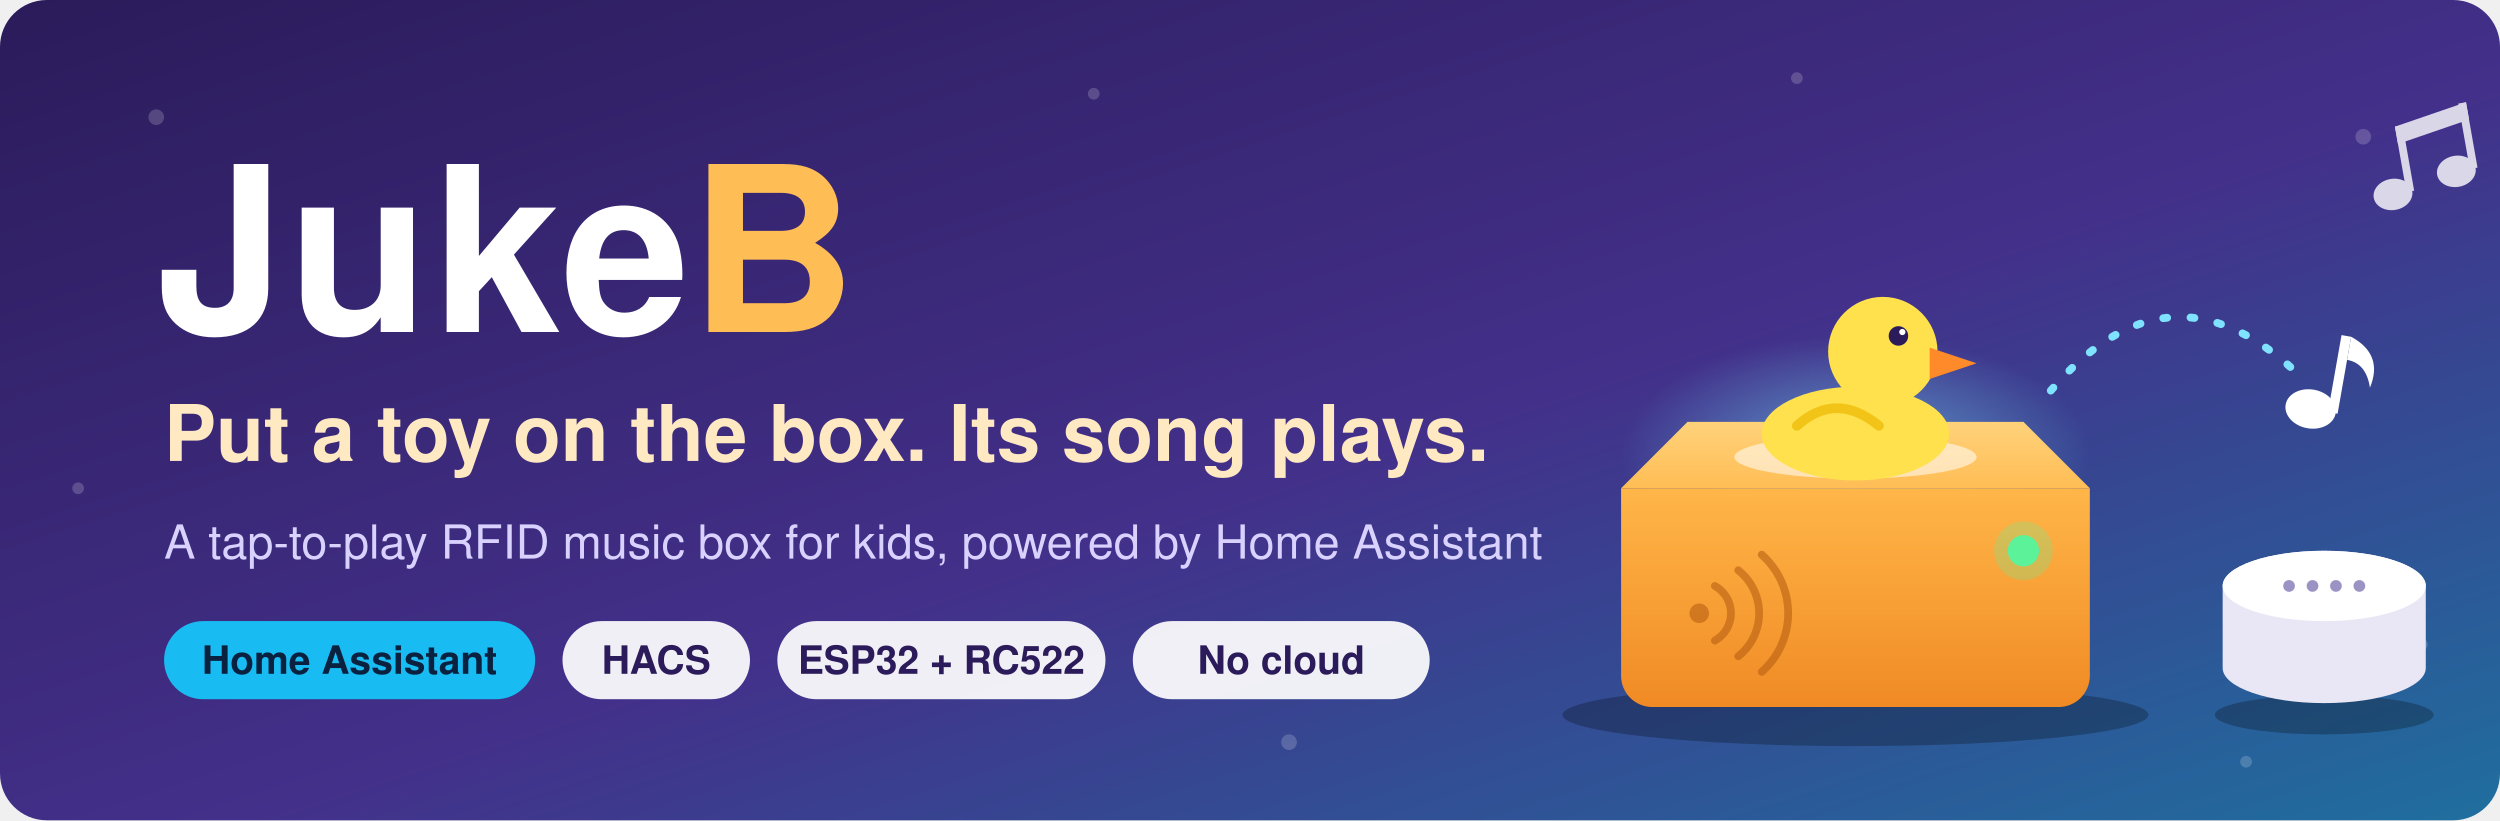
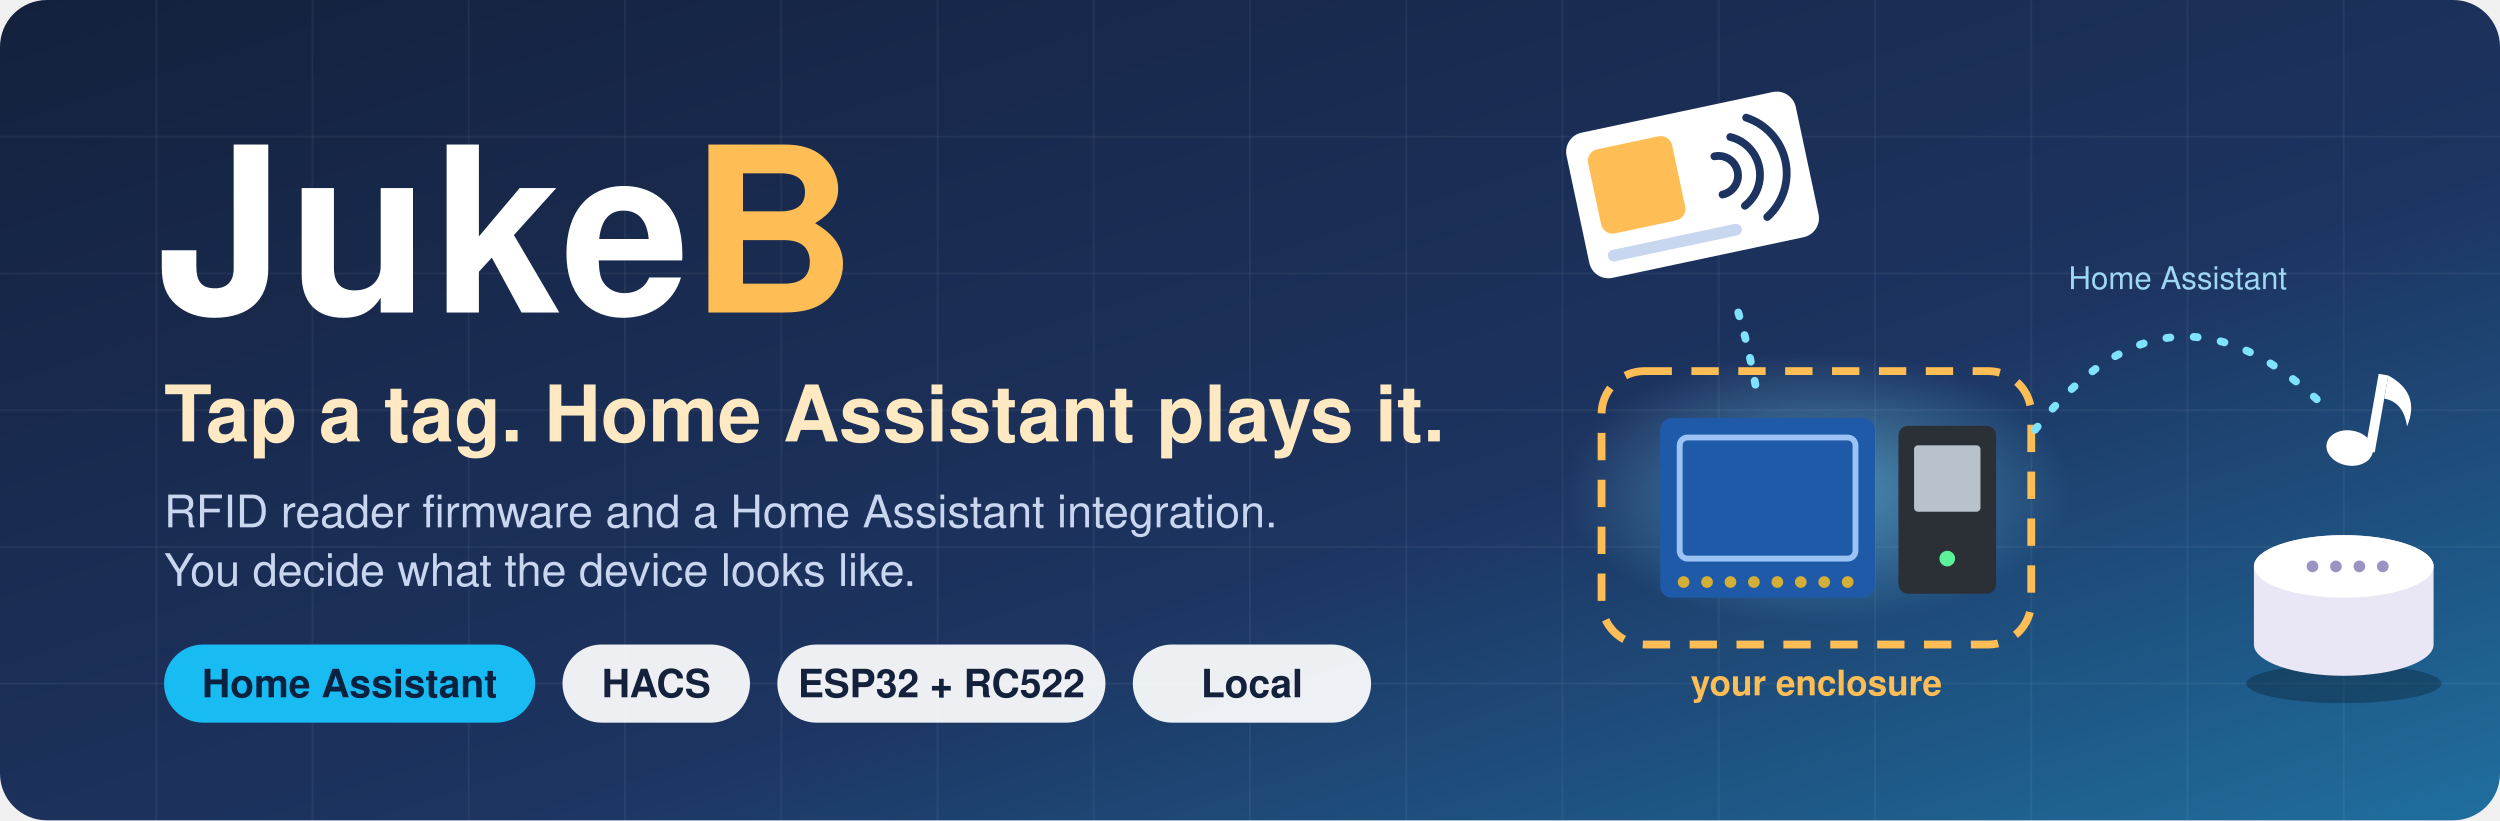
<svg xmlns="http://www.w3.org/2000/svg" viewBox="0 0 1280 420" width="1280" height="420" font-family="'Trebuchet MS', 'Segoe UI', Helvetica, Arial, sans-serif">
  <defs>
-     <linearGradient id="sky" x1="0" y1="0" x2="1" y2="1">
-       <stop offset="0" stop-color="#2b1b5a" />
-       <stop offset="0.55" stop-color="#43308a" />
+     <linearGradient id="bg" x1="0" y1="0" x2="1" y2="1">
+       <stop offset="0" stop-color="#14213d" />
+       <stop offset="0.6" stop-color="#1d3461" />
      <stop offset="1" stop-color="#1f6f9f" />
    </linearGradient>
-     <linearGradient id="wood" x1="0" y1="0" x2="0" y2="1">
-       <stop offset="0" stop-color="#ffb648" />
-       <stop offset="1" stop-color="#f08a24" />
-     </linearGradient>
-     <linearGradient id="woodTop" x1="0" y1="0" x2="0" y2="1">
-       <stop offset="0" stop-color="#ffd27a" />
-       <stop offset="1" stop-color="#ffbd55" />
-     </linearGradient>
    <radialGradient id="glow" cx="0.5" cy="0.5" r="0.5">
-       <stop offset="0" stop-color="#7fe3ff" stop-opacity="0.55" />
+       <stop offset="0" stop-color="#7fe3ff" stop-opacity="0.5" />
      <stop offset="1" stop-color="#7fe3ff" stop-opacity="0" />
    </radialGradient>
  </defs>
-   <rect width="1280" height="420" rx="24" fill="url(#sky)" />
-   <g fill="#ffffff" opacity="0.18">
-     <circle cx="80" cy="60" r="4" />
-     <circle cx="210" cy="350" r="3" />
-     <circle cx="560" cy="48" r="3" />
-     <circle cx="1210" cy="70" r="4" />
-     <circle cx="1240" cy="330" r="3" />
-     <circle cx="660" cy="380" r="4" />
-     <circle cx="40" cy="250" r="3" />
-     <circle cx="1150" cy="390" r="3" />
-     <circle cx="920" cy="40" r="3" />
+   <rect width="1280" height="420" rx="24" fill="url(#bg)" />
+   <g stroke="#ffffff" stroke-opacity="0.05">
+     <path d="M0 70 H1280 M0 140 H1280 M0 210 H1280 M0 280 H1280 M0 350 H1280" />
+     <path d="M80 0 V420 M160 0 V420 M240 0 V420 M320 0 V420 M400 0 V420 M480 0 V420 M560 0 V420 M640 0 V420 M720 0 V420 M800 0 V420 M880 0 V420 M960 0 V420 M1040 0 V420 M1120 0 V420 M1200 0 V420" />
  </g>
-   <g transform="translate(800 0)">
-     <ellipse cx="150" cy="366" rx="150" ry="16" fill="#000" opacity="0.25" />
-     <ellipse cx="150" cy="232" rx="120" ry="60" fill="url(#glow)" />
-     <path d="M30 250 h240 v96 a16 16 0 0 1 -16 16 h-208 a16 16 0 0 1 -16 -16 z" fill="url(#wood)" />
-     <path d="M30 250 l34 -34 h172 l34 34 z" fill="url(#woodTop)" />
-     <ellipse cx="150" cy="234" rx="62" ry="11" fill="#ffffff" opacity="0.55" />
-     <circle cx="236" cy="282" r="8" fill="#5cf29a" />
-     <circle cx="236" cy="282" r="15" fill="#5cf29a" opacity="0.25" />
-     <g fill="none" stroke="#b85f12" stroke-width="4" stroke-linecap="round" opacity="0.6">
-       <path d="M78 300 a16 16 0 0 1 0 28" />
-       <path d="M90 292 a28 28 0 0 1 0 44" />
-       <path d="M102 284 a40 40 0 0 1 0 60" />
+   <text x="80" y="160" font-size="118" font-weight="bold" fill="#ffffff" letter-spacing="2">Juke<tspan fill="#ffbd55">B</tspan>
+   </text>
+   <text x="84" y="226" font-size="40" font-weight="bold" fill="#ffe9c2">Tap a tag. Home Assistant plays it.</text>
+   <text x="84" y="270" font-size="23" fill="#c9d6f0">RFID reader firmware and a Home Assistant integration.</text>
+   <text x="84" y="300" font-size="23" fill="#c9d6f0">You decide what the device looks like.</text>
+   <g font-size="20" font-weight="bold">
+     <rect x="84" y="330" width="190" height="40" rx="20" fill="#18bcf2" />
+     <text x="179" y="357" text-anchor="middle" fill="#0b2140">Home Assistant</text>
+     <rect x="288" y="330" width="96" height="40" rx="20" fill="#ffffff" opacity="0.92" />
+     <text x="336" y="357" text-anchor="middle" fill="#14213d">HACS</text>
+     <rect x="398" y="330" width="168" height="40" rx="20" fill="#ffffff" opacity="0.92" />
+     <text x="482" y="357" text-anchor="middle" fill="#14213d">ESP32 + RC522</text>
+     <rect x="580" y="330" width="122" height="40" rx="20" fill="#ffffff" opacity="0.92" />
+     <text x="641" y="357" text-anchor="middle" fill="#14213d">Local</text>
+   </g>
+   <g transform="translate(780 0)">
+     <g transform="translate(20 70) rotate(-12)">
+       <rect width="120" height="76" rx="10" fill="#ffffff" />
+       <rect x="10" y="10" width="44" height="44" rx="6" fill="#ffbd55" />
+       <g fill="none" stroke="#1d3461" stroke-width="4" stroke-linecap="round">
+         <path d="M74 26 a10 10 0 0 1 0 20" />
+         <path d="M84 18 a20 20 0 0 1 0 36" />
+         <path d="M94 10 a30 30 0 0 1 0 52" />
+       </g>
+       <rect x="10" y="62" width="70" height="6" rx="3" fill="#c9d6f0" />
    </g>
-     <circle cx="70" cy="314" r="5" fill="#b85f12" opacity="0.6" />
-     <g transform="translate(108 140)">
-       <ellipse cx="42" cy="82" rx="48" ry="24" fill="#ffe14d" />
-       <circle cx="56" cy="40" r="28" fill="#ffe14d" />
-       <path d="M80 38 l24 8 l-24 8 z" fill="#ff8a2a" />
-       <circle cx="64" cy="32" r="5" fill="#2b1b5a" />
-       <circle cx="66" cy="30" r="1.6" fill="#fff" />
-       <path d="M12 78 q20 -18 42 0" fill="none" stroke="#f2c418" stroke-width="5" stroke-linecap="round" />
+     <ellipse cx="150" cy="250" rx="130" ry="70" fill="url(#glow)" />
+     <rect x="40" y="190" width="220" height="140" rx="22" fill="none" stroke="#ffbd55" stroke-width="4" stroke-dasharray="14 10" />
+     <text x="150" y="356" text-anchor="middle" font-size="18" font-weight="bold" fill="#ffbd55">your enclosure</text>
+     <rect x="70" y="214" width="110" height="92" rx="6" fill="#1e5aa8" />
+     <rect x="80" y="224" width="90" height="62" rx="4" fill="none" stroke="#9cc3f5" stroke-width="3" />
+     <g fill="#d4af37">
+       <circle cx="82" cy="298" r="3" />
+       <circle cx="94" cy="298" r="3" />
+       <circle cx="106" cy="298" r="3" />
+       <circle cx="118" cy="298" r="3" />
+       <circle cx="130" cy="298" r="3" />
+       <circle cx="142" cy="298" r="3" />
+       <circle cx="154" cy="298" r="3" />
+       <circle cx="166" cy="298" r="3" />
    </g>
-     <path d="M250 200 q60 -70 125 -10" fill="none" stroke="#7fe3ff" stroke-width="4" stroke-dasharray="2 12" stroke-linecap="round" />
-     <ellipse cx="390" cy="366" rx="56" ry="10" fill="#000" opacity="0.25" />
-     <path d="M338 300 a52 18 0 0 1 104 0 v42 a52 18 0 0 1 -104 0 z" fill="#e9e6f5" />
-     <ellipse cx="390" cy="300" rx="52" ry="18" fill="#ffffff" />
+     <rect x="192" y="218" width="50" height="86" rx="5" fill="#2b2f36" />
+     <rect x="200" y="228" width="34" height="34" rx="2" fill="#b8c2cc" />
+     <circle cx="217" cy="286" r="4" fill="#5cf29a" />
+     <path d="M110 160 q6 20 10 44" fill="none" stroke="#7fe3ff" stroke-width="4" stroke-dasharray="2 10" stroke-linecap="round" />
+     <path d="M262 220 q70 -90 150 -10" fill="none" stroke="#7fe3ff" stroke-width="4" stroke-dasharray="2 12" stroke-linecap="round" />
+     <text x="335" y="148" text-anchor="middle" font-size="16" fill="#9fd8f5">Home Assistant</text>
+     <ellipse cx="420" cy="350" rx="50" ry="10" fill="#000" opacity="0.25" />
+     <path d="M374 290 a46 16 0 0 1 92 0 v40 a46 16 0 0 1 -92 0 z" fill="#e9e6f5" />
+     <ellipse cx="420" cy="290" rx="46" ry="16" fill="#ffffff" />
    <g fill="#9b93c4">
-       <circle cx="372" cy="300" r="3" />
-       <circle cx="384" cy="300" r="3" />
-       <circle cx="396" cy="300" r="3" />
-       <circle cx="408" cy="300" r="3" />
+       <circle cx="404" cy="290" r="3" />
+       <circle cx="416" cy="290" r="3" />
+       <circle cx="428" cy="290" r="3" />
+       <circle cx="440" cy="290" r="3" />
    </g>
    <g fill="#ffffff">
-       <g transform="translate(390 170) rotate(10)">
-         <ellipse cx="0" cy="40" rx="13" ry="10" />
-         <rect x="9" y="0" width="5" height="40" />
-         <path d="M14 0 q18 6 14 24 q-4 -12 -14 -12 z" />
-       </g>
-       <g transform="translate(420 70) rotate(-10)" opacity="0.8">
-         <ellipse cx="0" cy="30" rx="10" ry="8" />
-         <ellipse cx="34" cy="24" rx="10" ry="8" />
-         <rect x="7" y="-4" width="4" height="34" />
-         <rect x="41" y="-10" width="4" height="34" />
-         <path d="M7 -4 l38 -6 v9 l-38 6 z" />
+       <g transform="translate(430 190) rotate(10)">
+         <ellipse cx="0" cy="40" rx="12" ry="9" />
+         <rect x="8" y="0" width="5" height="40" />
+         <path d="M13 0 q18 6 14 24 q-4 -12 -14 -12 z" />
      </g>
    </g>
  </g>
-   <text x="80" y="170" font-size="118" font-weight="bold" fill="#ffffff" letter-spacing="2">Juke<tspan fill="#ffbd55">B</tspan>
-   </text>
-   <text x="84" y="236" font-size="40" font-weight="bold" fill="#ffe9c2">Put a toy on the box. Its song plays.</text>
-   <text x="84" y="286" font-size="24" fill="#d9d2ff">A tap-to-play RFID music box for kids, powered by Home Assistant</text>
-   <g font-size="20" font-weight="bold">
-     <rect x="84" y="318" width="190" height="40" rx="20" fill="#18bcf2" />
-     <text x="179" y="345" text-anchor="middle" fill="#0b2140">Home Assistant</text>
-     <rect x="288" y="318" width="96" height="40" rx="20" fill="#ffffff" opacity="0.92" />
-     <text x="336" y="345" text-anchor="middle" fill="#2b1b5a">HACS</text>
-     <rect x="398" y="318" width="168" height="40" rx="20" fill="#ffffff" opacity="0.92" />
-     <text x="482" y="345" text-anchor="middle" fill="#2b1b5a">ESP32 + RC522</text>
-     <rect x="580" y="318" width="152" height="40" rx="20" fill="#ffffff" opacity="0.92" />
-     <text x="656" y="345" text-anchor="middle" fill="#2b1b5a">No cloud</text>
-   </g>
</svg>
